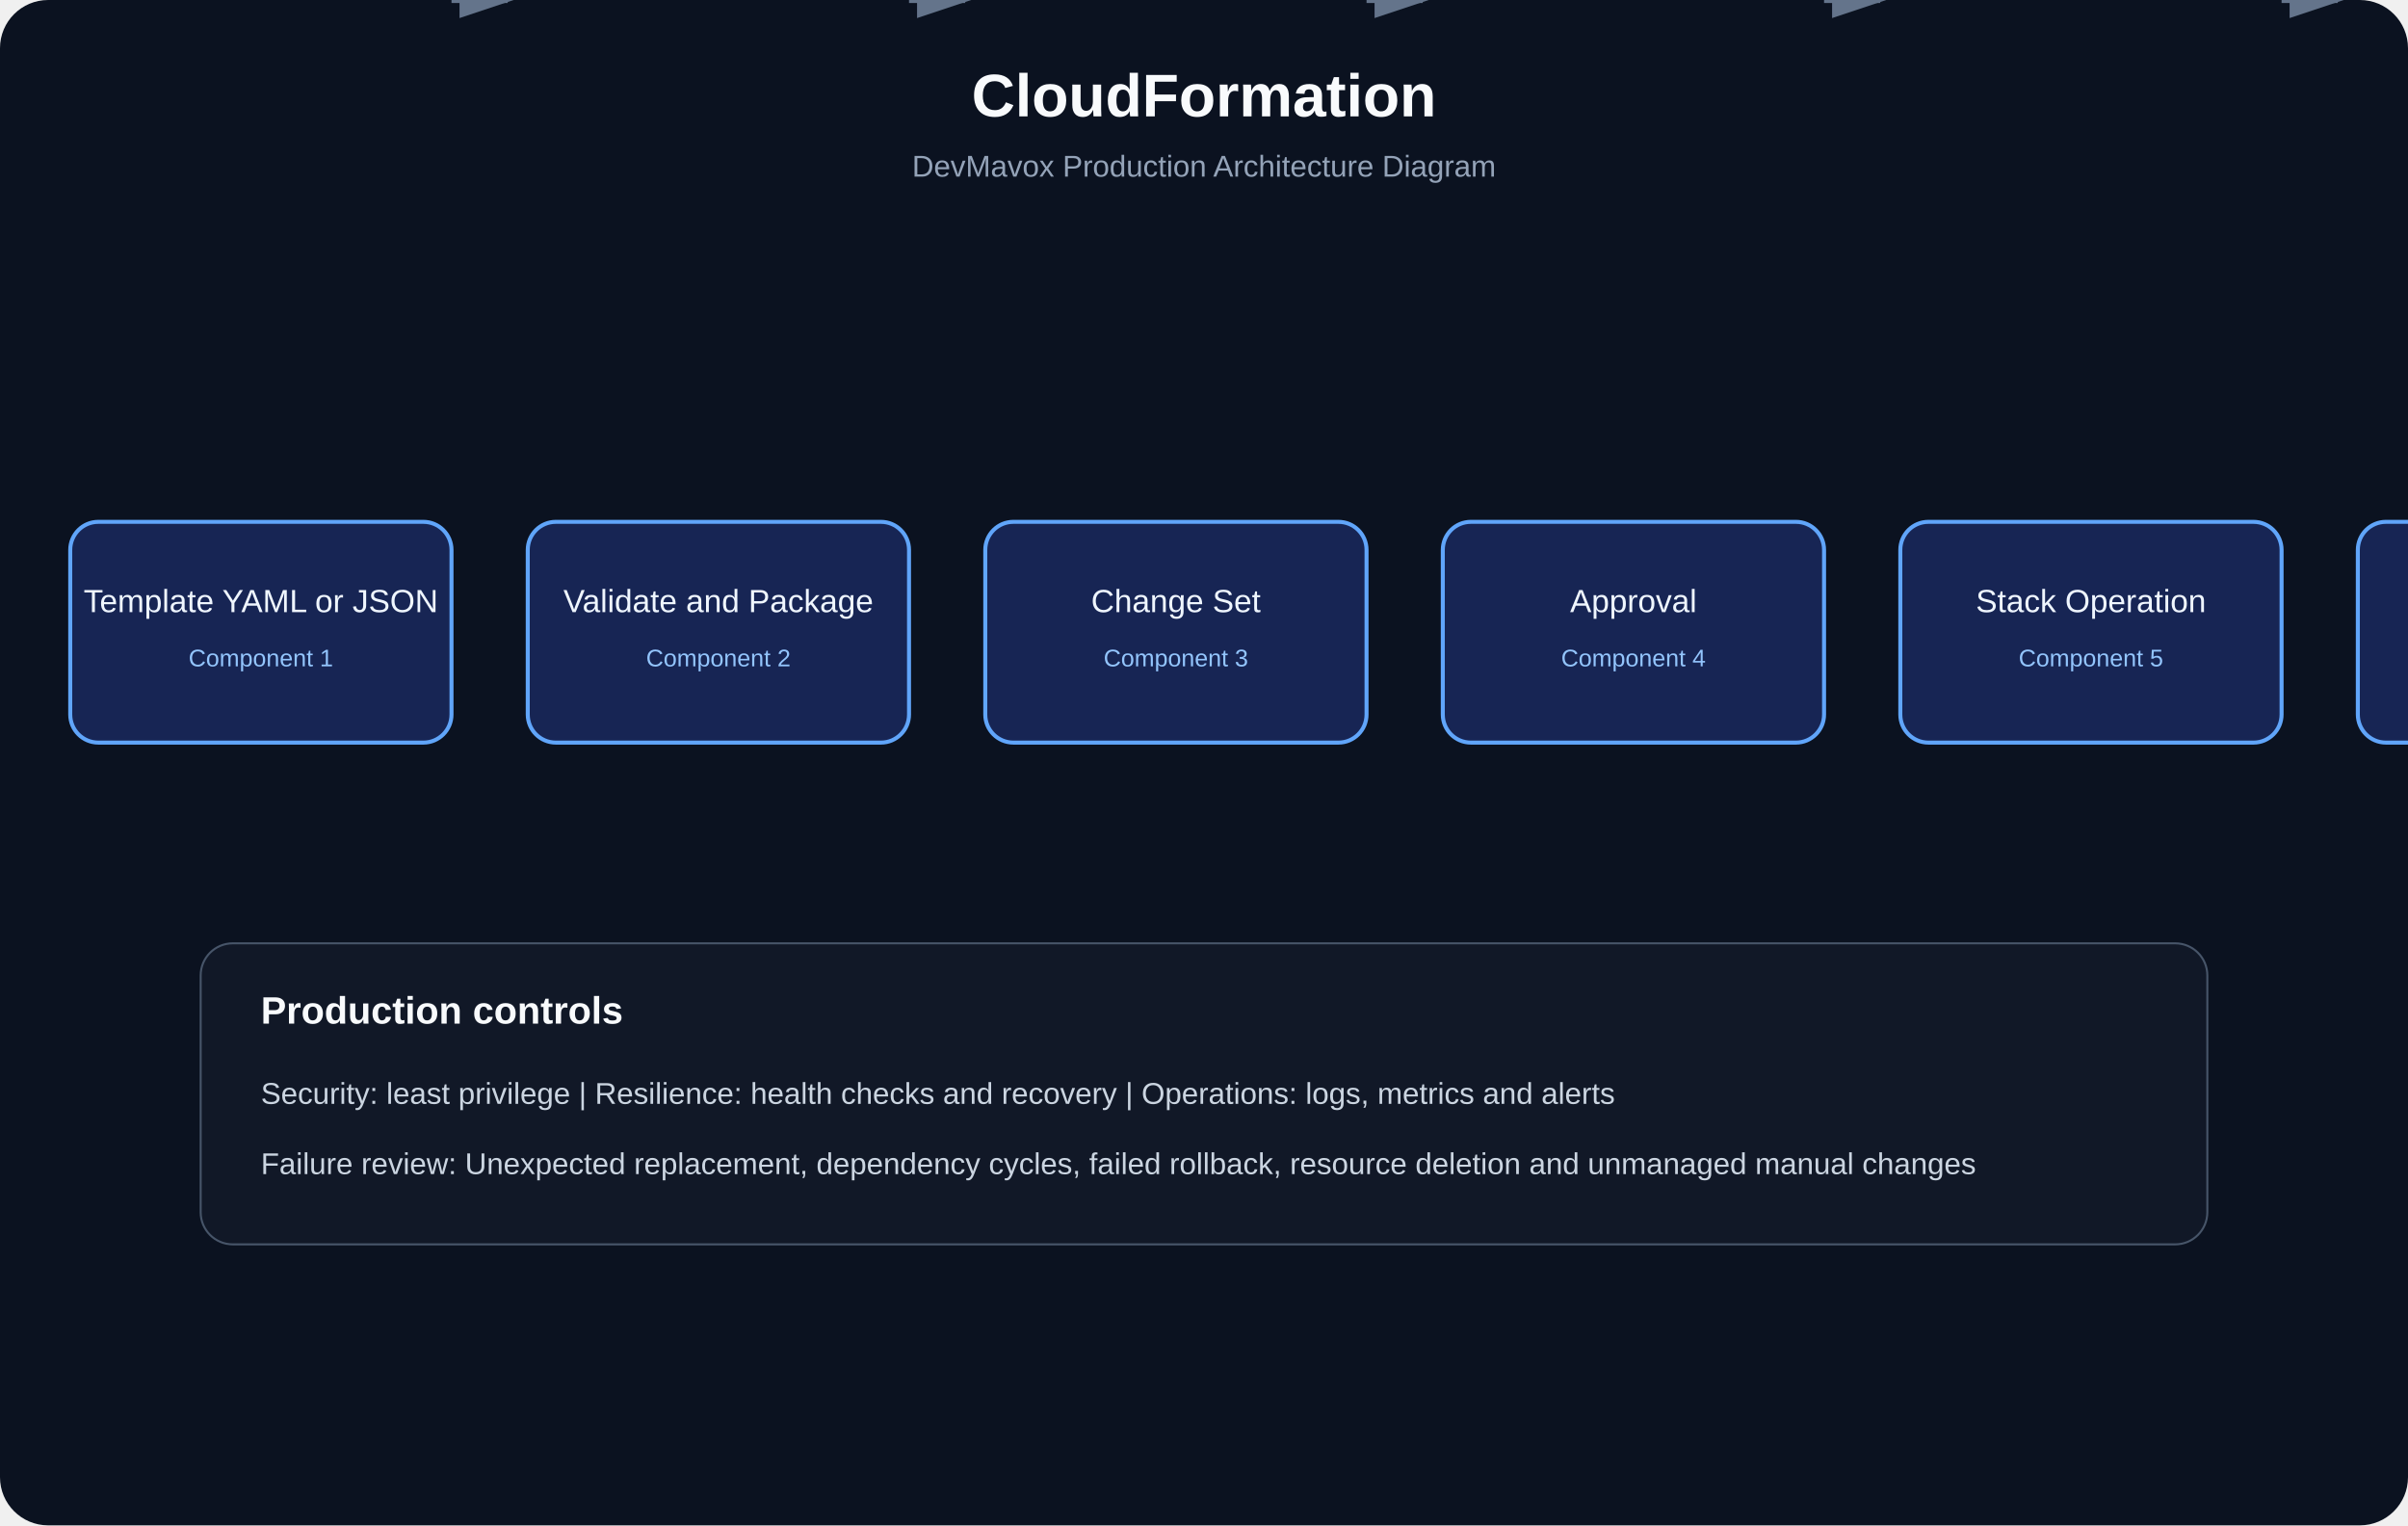
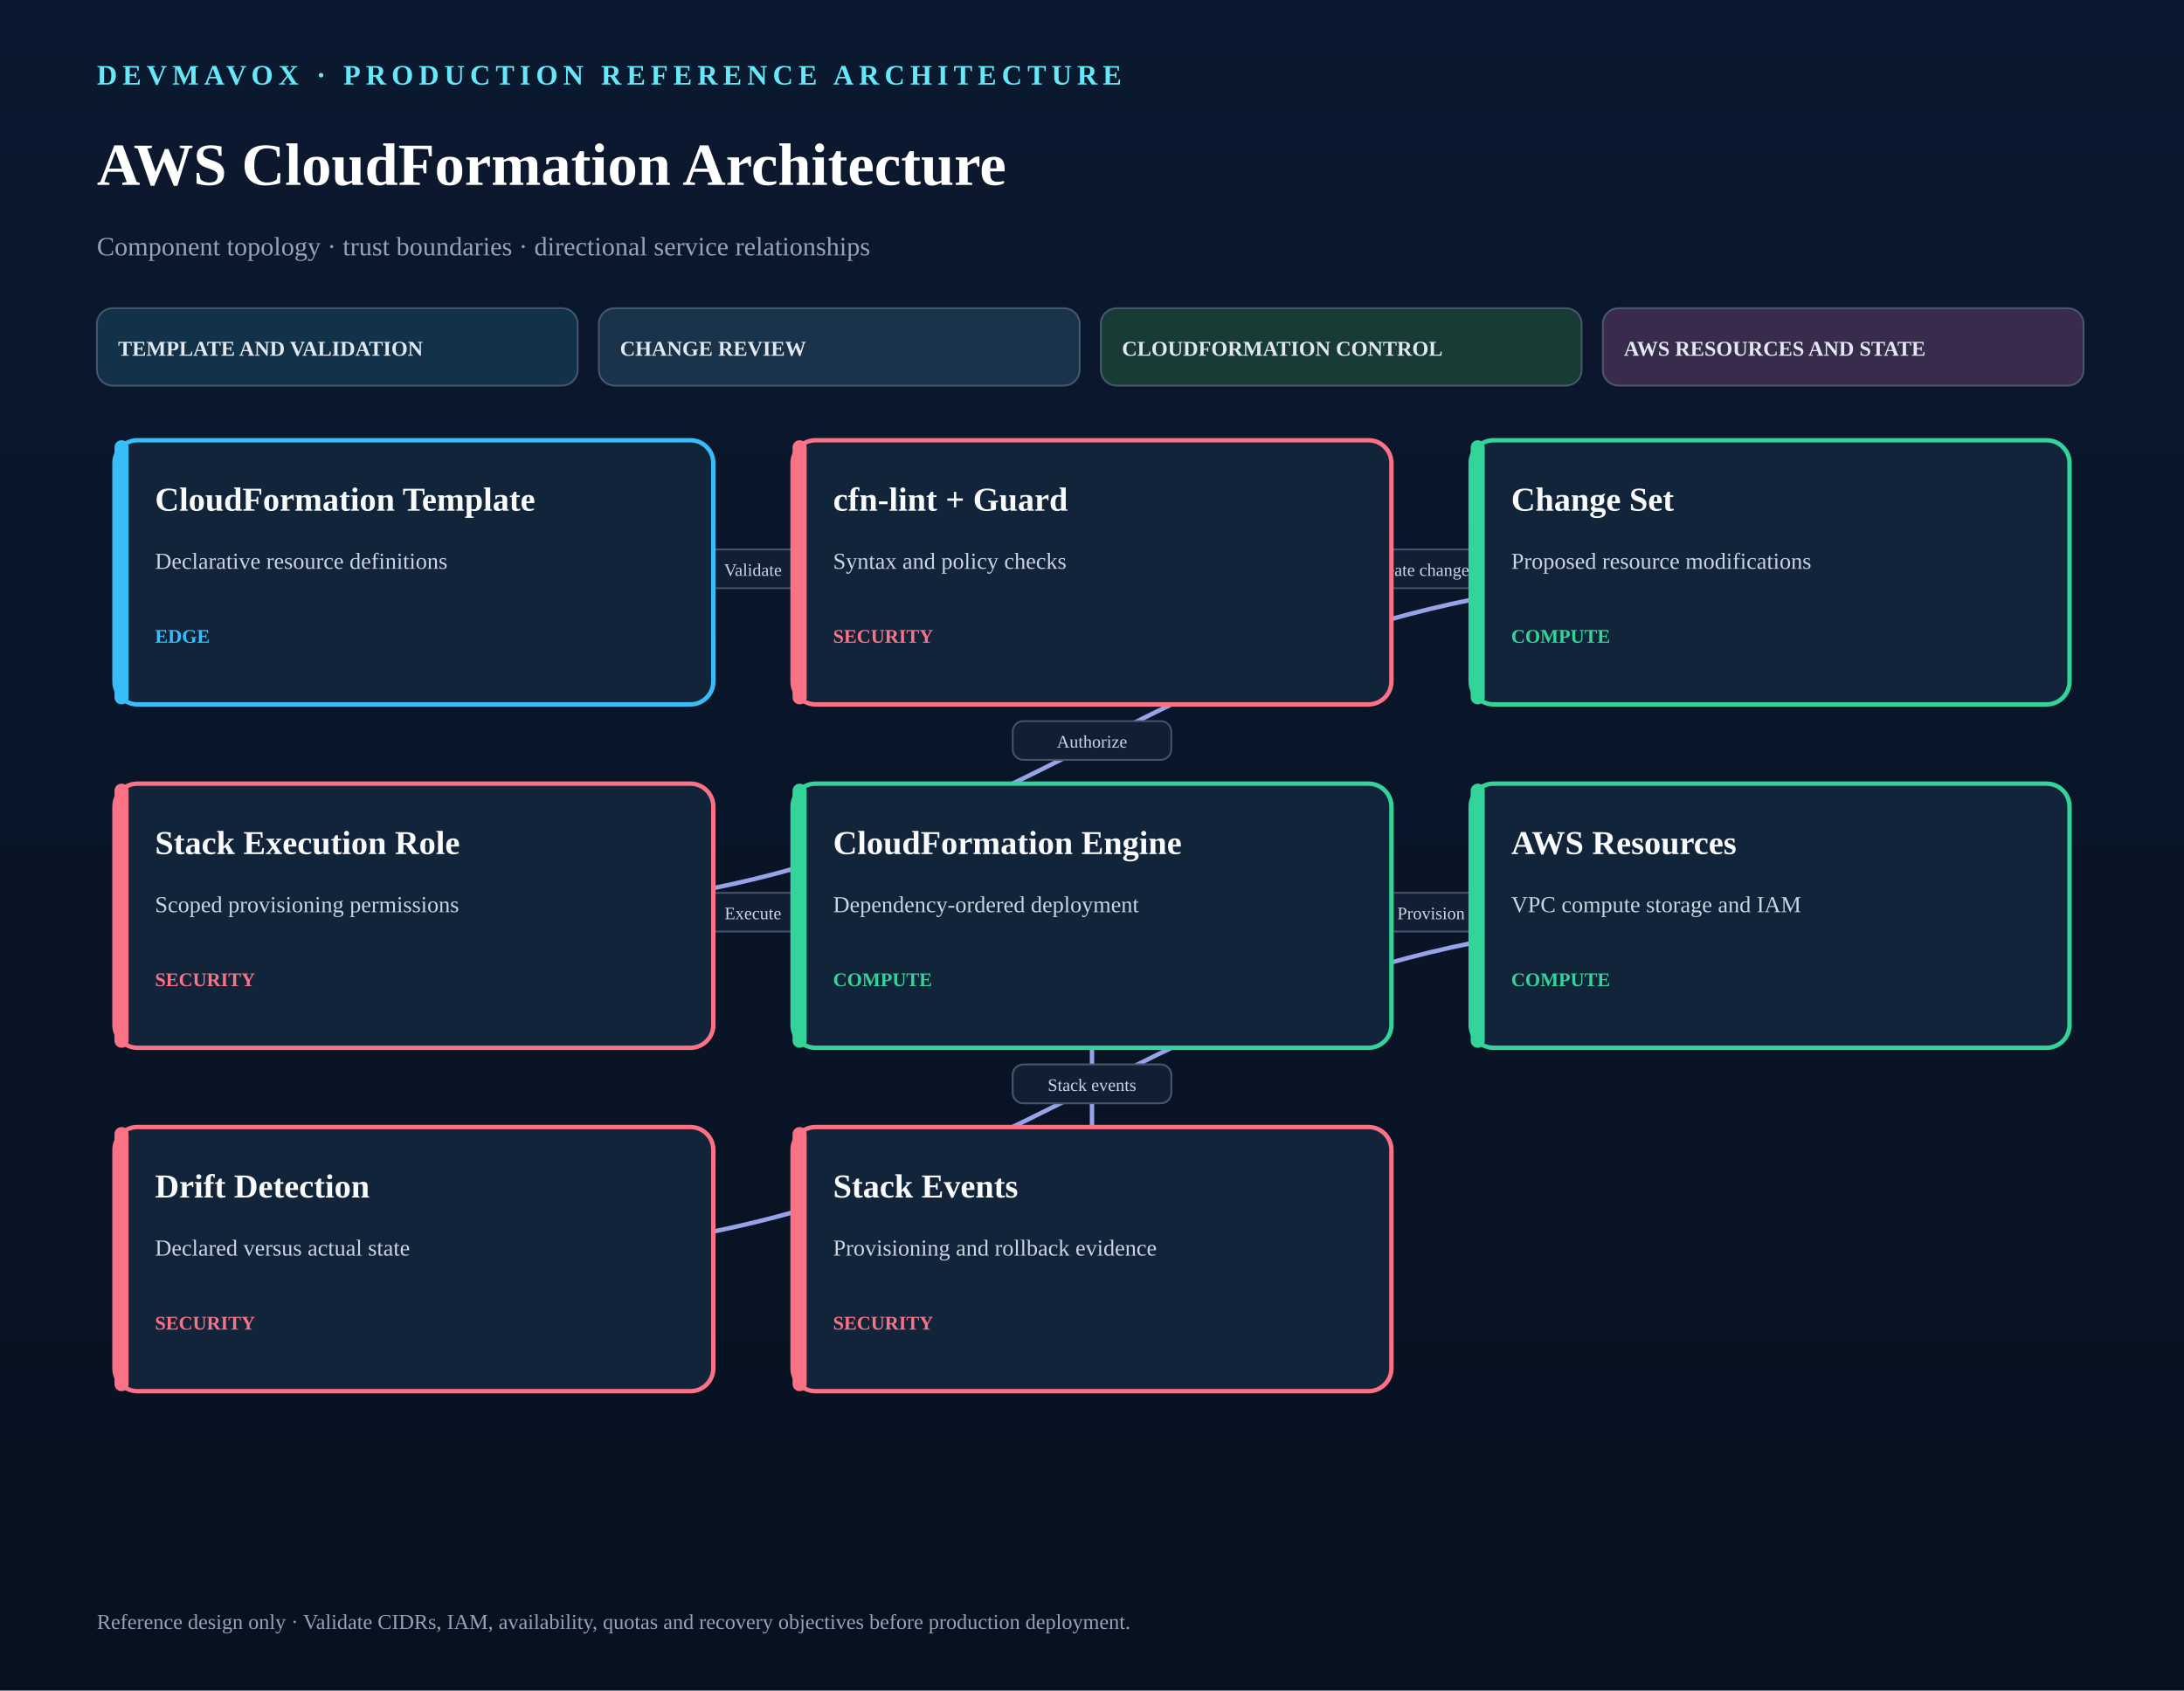
- <svg xmlns="http://www.w3.org/2000/svg" width="1200" height="760" viewBox="0 0 1200 760">
+ <svg xmlns="http://www.w3.org/2000/svg" width="1240" height="960" viewBox="0 0 1240 960">
  <defs>
-     <marker id="arrow" markerWidth="10" markerHeight="10" refX="8" refY="3" orient="auto">
-       <path d="M0,0 L0,6 L9,3 z" fill="#64748b" />
+     <linearGradient id="bg" x2="0" y2="1">
+       <stop stop-color="#0b1930" />
+       <stop offset="1" stop-color="#07111f" />
+     </linearGradient>
+     <marker id="arr" markerWidth="10" markerHeight="10" refX="8" refY="4" orient="auto">
+       <path d="M0 0 L0 8 L9 4Z" fill="#cbd5e1" />
    </marker>
  </defs>
-   <rect width="1200" height="760" rx="24" fill="#0b1220" />
-   <text x="600" y="58" text-anchor="middle" fill="#f8fafc" font-size="30" font-family="Arial" font-weight="700">CloudFormation</text>
-   <text x="600" y="88" text-anchor="middle" fill="#94a3b8" font-size="15" font-family="Arial">DevMavox Production Architecture Diagram</text>
-   <rect x="35" y="260" width="190" height="110" rx="14" fill="#172554" stroke="#60a5fa" stroke-width="2" />
-   <text x="130" y="305" text-anchor="middle" fill="#eff6ff" font-size="16" font-family="Arial">Template YAML or JSON</text>
-   <text x="130" y="332" text-anchor="middle" fill="#93c5fd" font-size="12" font-family="Arial">Component 1</text>
-   <line x1="225" y1="(315)" x2="253" y2="(315)" stroke="#64748b" stroke-width="3" marker-end="url(#arrow)" />
-   <rect x="263" y="260" width="190" height="110" rx="14" fill="#172554" stroke="#60a5fa" stroke-width="2" />
-   <text x="358" y="305" text-anchor="middle" fill="#eff6ff" font-size="16" font-family="Arial">Validate and Package</text>
-   <text x="358" y="332" text-anchor="middle" fill="#93c5fd" font-size="12" font-family="Arial">Component 2</text>
-   <line x1="453" y1="(315)" x2="481" y2="(315)" stroke="#64748b" stroke-width="3" marker-end="url(#arrow)" />
-   <rect x="491" y="260" width="190" height="110" rx="14" fill="#172554" stroke="#60a5fa" stroke-width="2" />
-   <text x="586" y="305" text-anchor="middle" fill="#eff6ff" font-size="16" font-family="Arial">Change Set</text>
-   <text x="586" y="332" text-anchor="middle" fill="#93c5fd" font-size="12" font-family="Arial">Component 3</text>
-   <line x1="681" y1="(315)" x2="709" y2="(315)" stroke="#64748b" stroke-width="3" marker-end="url(#arrow)" />
-   <rect x="719" y="260" width="190" height="110" rx="14" fill="#172554" stroke="#60a5fa" stroke-width="2" />
-   <text x="814" y="305" text-anchor="middle" fill="#eff6ff" font-size="16" font-family="Arial">Approval</text>
-   <text x="814" y="332" text-anchor="middle" fill="#93c5fd" font-size="12" font-family="Arial">Component 4</text>
-   <line x1="909" y1="(315)" x2="937" y2="(315)" stroke="#64748b" stroke-width="3" marker-end="url(#arrow)" />
-   <rect x="947" y="260" width="190" height="110" rx="14" fill="#172554" stroke="#60a5fa" stroke-width="2" />
-   <text x="1042" y="305" text-anchor="middle" fill="#eff6ff" font-size="16" font-family="Arial">Stack Operation</text>
-   <text x="1042" y="332" text-anchor="middle" fill="#93c5fd" font-size="12" font-family="Arial">Component 5</text>
-   <line x1="1137" y1="(315)" x2="1165" y2="(315)" stroke="#64748b" stroke-width="3" marker-end="url(#arrow)" />
-   <rect x="1175" y="260" width="190" height="110" rx="14" fill="#172554" stroke="#60a5fa" stroke-width="2" />
-   <text x="1270" y="305" text-anchor="middle" fill="#eff6ff" font-size="16" font-family="Arial">AWS Resources</text>
-   <text x="1270" y="332" text-anchor="middle" fill="#93c5fd" font-size="12" font-family="Arial">Component 6</text>
-   <rect x="100" y="470" width="1000" height="150" rx="16" fill="#111827" stroke="#475569" />
-   <text x="130" y="510" fill="#f8fafc" font-size="19" font-family="Arial" font-weight="700">Production controls</text>
-   <text x="130" y="550" fill="#cbd5e1" font-size="15" font-family="Arial">Security: least privilege | Resilience: health checks and recovery | Operations: logs, metrics and alerts</text>
-   <text x="130" y="585" fill="#cbd5e1" font-size="15" font-family="Arial">Failure review: Unexpected replacement, dependency cycles, failed rollback, resource deletion and unmanaged manual changes</text>
+   <rect width="100%" height="100%" fill="url(#bg)" />
+   <text x="55" y="48" fill="#67e8f9" font-size="16" font-weight="700" letter-spacing="3">DEVMAVOX · PRODUCTION REFERENCE ARCHITECTURE</text>
+   <text x="55" y="105" fill="white" font-size="34" font-weight="800">AWS CloudFormation Architecture</text>
+   <text x="55" y="145" fill="#94a3b8" font-size="15">Component topology · trust boundaries · directional service relationships</text>
+   <rect x="55" y="175" width="273" height="44" rx="9" fill="#12324a" stroke="#64748b" stroke-opacity=".65" />
+   <text x="67" y="202" fill="#e2e8f0" font-size="12" font-weight="700">TEMPLATE AND VALIDATION</text>
+   <rect x="340" y="175" width="273" height="44" rx="9" fill="#19334b" stroke="#64748b" stroke-opacity=".65" />
+   <text x="352" y="202" fill="#e2e8f0" font-size="12" font-weight="700">CHANGE REVIEW</text>
+   <rect x="625" y="175" width="273" height="44" rx="9" fill="#183b35" stroke="#64748b" stroke-opacity=".65" />
+   <text x="637" y="202" fill="#e2e8f0" font-size="12" font-weight="700">CLOUDFORMATION CONTROL</text>
+   <rect x="910" y="175" width="273" height="44" rx="9" fill="#382b4c" stroke="#64748b" stroke-opacity=".65" />
+   <text x="922" y="202" fill="#e2e8f0" font-size="12" font-weight="700">AWS RESOURCES AND STATE</text>
+   <path d="M 235 325 C 427.5 325, 427.5 325, 620 325" fill="none" stroke="#a5b4fc" stroke-width="2.5" marker-end="url(#arr)" opacity=".9" />
+   <rect x="382.5" y="312" width="90" height="22" rx="6" fill="#111f34" stroke="#475569" />
+   <text x="427.5" y="327" fill="#cbd5e1" text-anchor="middle" font-size="10">Validate</text>
+   <path d="M 620 325 C 812.5 325, 812.5 325, 1005 325" fill="none" stroke="#a5b4fc" stroke-width="2.5" marker-end="url(#arr)" opacity=".9" />
+   <rect x="767.5" y="312" width="90" height="22" rx="6" fill="#111f34" stroke="#475569" />
+   <text x="812.5" y="327" fill="#cbd5e1" text-anchor="middle" font-size="10">Create change set</text>
+   <path d="M 1005 325 C 620 325, 620 520, 235 520" fill="none" stroke="#a5b4fc" stroke-width="2.5" marker-end="url(#arr)" opacity=".9" />
+   <rect x="575" y="409.5" width="90" height="22" rx="6" fill="#111f34" stroke="#475569" />
+   <text x="620" y="424.5" fill="#cbd5e1" text-anchor="middle" font-size="10">Authorize</text>
+   <path d="M 235 520 C 427.5 520, 427.5 520, 620 520" fill="none" stroke="#a5b4fc" stroke-width="2.5" marker-end="url(#arr)" opacity=".9" />
+   <rect x="382.5" y="507" width="90" height="22" rx="6" fill="#111f34" stroke="#475569" />
+   <text x="427.5" y="522" fill="#cbd5e1" text-anchor="middle" font-size="10">Execute</text>
+   <path d="M 620 520 C 812.5 520, 812.5 520, 1005 520" fill="none" stroke="#a5b4fc" stroke-width="2.5" marker-end="url(#arr)" opacity=".9" />
+   <rect x="767.5" y="507" width="90" height="22" rx="6" fill="#111f34" stroke="#475569" />
+   <text x="812.5" y="522" fill="#cbd5e1" text-anchor="middle" font-size="10">Provision</text>
+   <path d="M 1005 520 C 620 520, 620 715, 235 715" fill="none" stroke="#a5b4fc" stroke-width="2.5" marker-end="url(#arr)" opacity=".9" />
+   <rect x="575" y="604.5" width="90" height="22" rx="6" fill="#111f34" stroke="#475569" />
+   <text x="620" y="619.5" fill="#cbd5e1" text-anchor="middle" font-size="10">Compare</text>
+   <path d="M 620 520 C 620 520, 620 715, 620 715" fill="none" stroke="#a5b4fc" stroke-width="2.5" marker-end="url(#arr)" opacity=".9" />
+   <rect x="575" y="604.5" width="90" height="22" rx="6" fill="#111f34" stroke="#475569" />
+   <text x="620" y="619.5" fill="#cbd5e1" text-anchor="middle" font-size="10">Stack events</text>
+   <g>
+     <rect x="65" y="250" width="340" height="150" rx="13" fill="#12243a" stroke="#38bdf8" stroke-width="2.5" />
+     <rect x="65" y="250" width="8" height="150" rx="4" fill="#38bdf8" />
+     <text x="88" y="290" fill="#f8fafc" font-size="19" font-weight="700">CloudFormation Template</text>
+     <text x="88" y="323" fill="#cbd5e1" font-size="13">Declarative resource definitions</text>
+     <text x="88" y="365" fill="#38bdf8" font-size="11" font-weight="700">EDGE</text>
+   </g>
+   <g>
+     <rect x="450" y="250" width="340" height="150" rx="13" fill="#12243a" stroke="#fb7185" stroke-width="2.5" />
+     <rect x="450" y="250" width="8" height="150" rx="4" fill="#fb7185" />
+     <text x="473" y="290" fill="#f8fafc" font-size="19" font-weight="700">cfn-lint + Guard</text>
+     <text x="473" y="323" fill="#cbd5e1" font-size="13">Syntax and policy checks</text>
+     <text x="473" y="365" fill="#fb7185" font-size="11" font-weight="700">SECURITY</text>
+   </g>
+   <g>
+     <rect x="835" y="250" width="340" height="150" rx="13" fill="#12243a" stroke="#34d399" stroke-width="2.5" />
+     <rect x="835" y="250" width="8" height="150" rx="4" fill="#34d399" />
+     <text x="858" y="290" fill="#f8fafc" font-size="19" font-weight="700">Change Set</text>
+     <text x="858" y="323" fill="#cbd5e1" font-size="13">Proposed resource modifications</text>
+     <text x="858" y="365" fill="#34d399" font-size="11" font-weight="700">COMPUTE</text>
+   </g>
+   <g>
+     <rect x="65" y="445" width="340" height="150" rx="13" fill="#12243a" stroke="#fb7185" stroke-width="2.5" />
+     <rect x="65" y="445" width="8" height="150" rx="4" fill="#fb7185" />
+     <text x="88" y="485" fill="#f8fafc" font-size="19" font-weight="700">Stack Execution Role</text>
+     <text x="88" y="518" fill="#cbd5e1" font-size="13">Scoped provisioning permissions</text>
+     <text x="88" y="560" fill="#fb7185" font-size="11" font-weight="700">SECURITY</text>
+   </g>
+   <g>
+     <rect x="450" y="445" width="340" height="150" rx="13" fill="#12243a" stroke="#34d399" stroke-width="2.5" />
+     <rect x="450" y="445" width="8" height="150" rx="4" fill="#34d399" />
+     <text x="473" y="485" fill="#f8fafc" font-size="19" font-weight="700">CloudFormation Engine</text>
+     <text x="473" y="518" fill="#cbd5e1" font-size="13">Dependency-ordered deployment</text>
+     <text x="473" y="560" fill="#34d399" font-size="11" font-weight="700">COMPUTE</text>
+   </g>
+   <g>
+     <rect x="835" y="445" width="340" height="150" rx="13" fill="#12243a" stroke="#34d399" stroke-width="2.5" />
+     <rect x="835" y="445" width="8" height="150" rx="4" fill="#34d399" />
+     <text x="858" y="485" fill="#f8fafc" font-size="19" font-weight="700">AWS Resources</text>
+     <text x="858" y="518" fill="#cbd5e1" font-size="13">VPC compute storage and IAM</text>
+     <text x="858" y="560" fill="#34d399" font-size="11" font-weight="700">COMPUTE</text>
+   </g>
+   <g>
+     <rect x="65" y="640" width="340" height="150" rx="13" fill="#12243a" stroke="#fb7185" stroke-width="2.5" />
+     <rect x="65" y="640" width="8" height="150" rx="4" fill="#fb7185" />
+     <text x="88" y="680" fill="#f8fafc" font-size="19" font-weight="700">Drift Detection</text>
+     <text x="88" y="713" fill="#cbd5e1" font-size="13">Declared versus actual state</text>
+     <text x="88" y="755" fill="#fb7185" font-size="11" font-weight="700">SECURITY</text>
+   </g>
+   <g>
+     <rect x="450" y="640" width="340" height="150" rx="13" fill="#12243a" stroke="#fb7185" stroke-width="2.5" />
+     <rect x="450" y="640" width="8" height="150" rx="4" fill="#fb7185" />
+     <text x="473" y="680" fill="#f8fafc" font-size="19" font-weight="700">Stack Events</text>
+     <text x="473" y="713" fill="#cbd5e1" font-size="13">Provisioning and rollback evidence</text>
+     <text x="473" y="755" fill="#fb7185" font-size="11" font-weight="700">SECURITY</text>
+   </g>
+   <text x="55" y="925" fill="#94a3b8" font-size="12">Reference design only · Validate CIDRs, IAM, availability, quotas and recovery objectives before production deployment.</text>
</svg>
